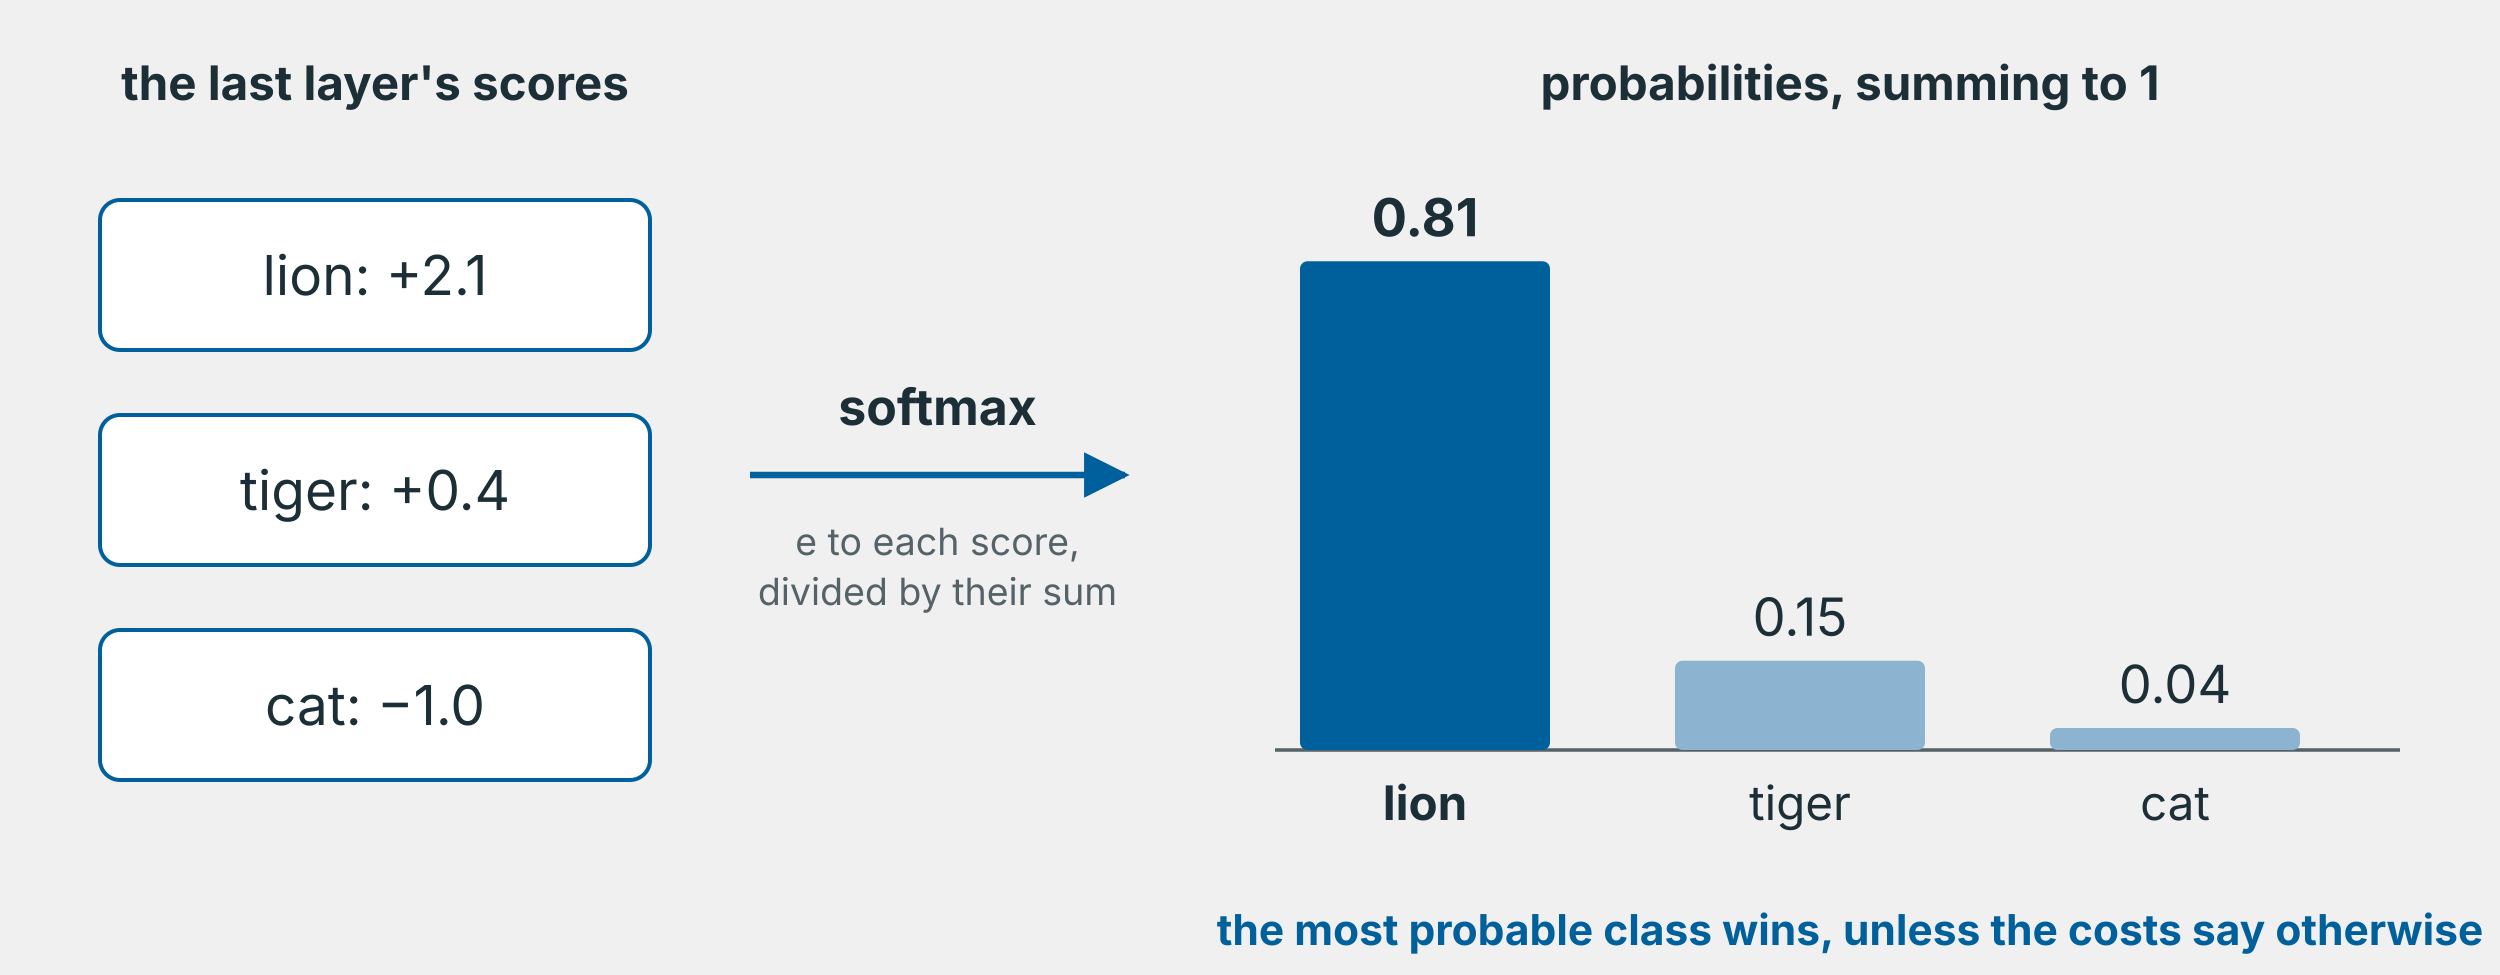
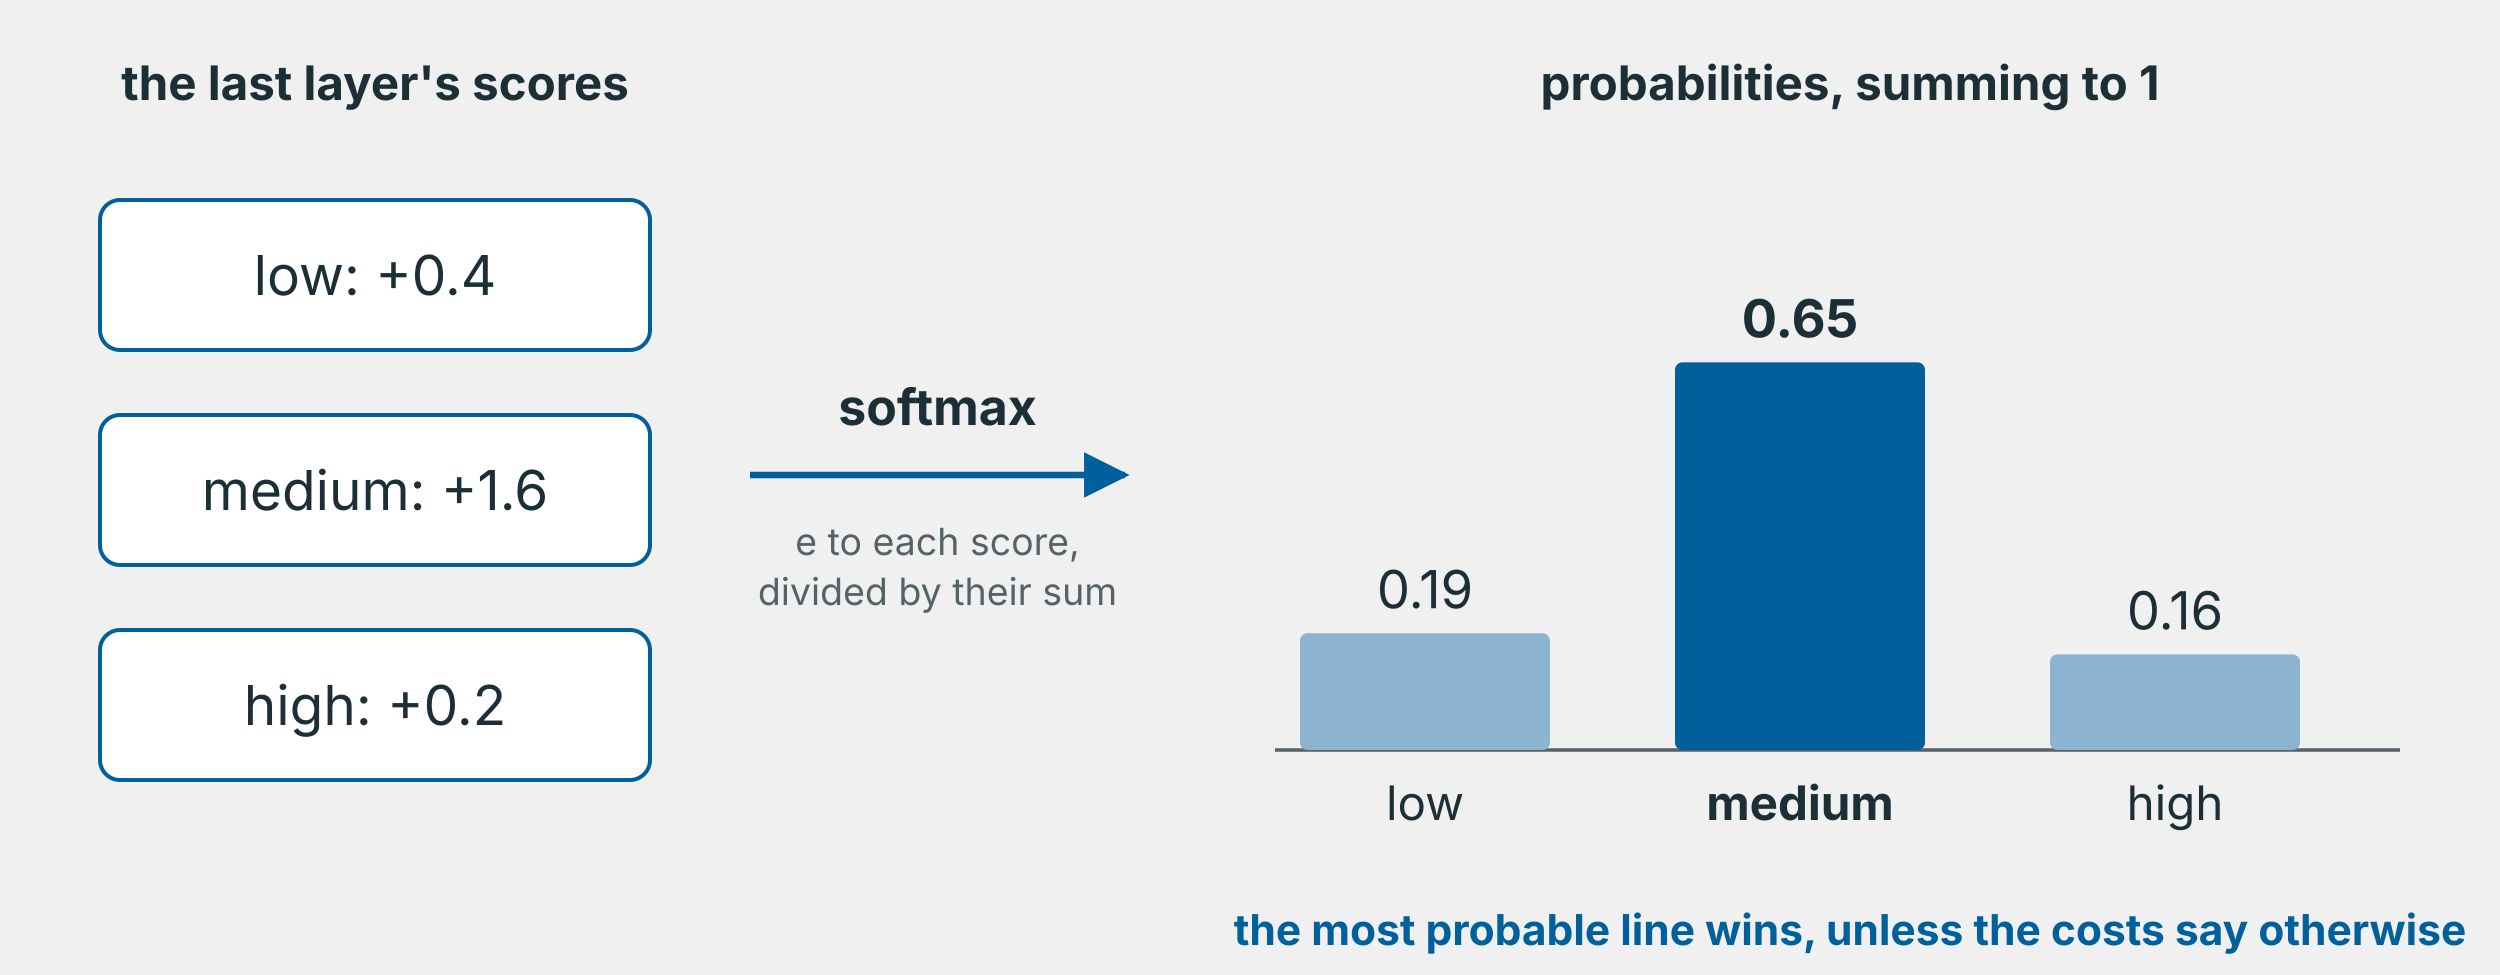
<svg xmlns="http://www.w3.org/2000/svg" viewBox="0 0 1000 390" font-family="Inter, Arimo, Helvetica, sans-serif">
  <defs>
    <marker id="ah" viewBox="0 0 10 10" refX="9" refY="5" markerWidth="7" markerHeight="7" orient="auto-start-reverse">
      <path d="M0,0 L10,5 L0,10 z" fill="#1c2e36" />
    </marker>
    <marker id="ahA" viewBox="0 0 10 10" refX="9" refY="5" markerWidth="7" markerHeight="7" orient="auto-start-reverse">
      <path class="accent-fill" d="M0,0 L10,5 L0,10 z" fill="#00609c" />
    </marker>
  </defs>
  <g data-step="1">
    <text x="150" y="40" font-size="19" font-weight="bold" text-anchor="middle" fill="#1c2e36">the last layer's scores</text>
    <rect class="accent-stroke" x="40" y="80" width="220" height="60" rx="8" fill="#ffffff" stroke="#00609c" stroke-width="1.6" />
-     <text x="150" y="118" font-size="22" font-weight="normal" text-anchor="middle" fill="#1c2e36">lion: +2.1</text>
+     <text x="150" y="118" font-size="22" font-weight="normal" text-anchor="middle" fill="#1c2e36">low: +0.4</text>
    <rect class="accent-stroke" x="40" y="166" width="220" height="60" rx="8" fill="#ffffff" stroke="#00609c" stroke-width="1.6" />
-     <text x="150" y="204" font-size="22" font-weight="normal" text-anchor="middle" fill="#1c2e36">tiger: +0.4</text>
+     <text x="150" y="204" font-size="22" font-weight="normal" text-anchor="middle" fill="#1c2e36">medium: +1.6</text>
    <rect class="accent-stroke" x="40" y="252" width="220" height="60" rx="8" fill="#ffffff" stroke="#00609c" stroke-width="1.6" />
-     <text x="150" y="290" font-size="22" font-weight="normal" text-anchor="middle" fill="#1c2e36">cat: −1.0</text>
+     <text x="150" y="290" font-size="22" font-weight="normal" text-anchor="middle" fill="#1c2e36">high: +0.2</text>
  </g>
  <g data-step="2">
    <line class="accent-stroke" x1="300" y1="190" x2="450" y2="190" stroke="#00609c" stroke-width="2.6" marker-end="url(#ahA)" />
    <text x="375" y="170" font-size="20" font-weight="bold" text-anchor="middle" fill="#1c2e36">softmax</text>
    <text x="375" y="222" font-size="15" font-weight="normal" text-anchor="middle" fill="#556268">e to each score,</text>
    <text x="375" y="242" font-size="15" font-weight="normal" text-anchor="middle" fill="#556268">divided by their sum</text>
    <text x="740" y="40" font-size="19" font-weight="bold" text-anchor="middle" fill="#1c2e36">probabilities, summing to 1</text>
    <line x1="510" y1="300" x2="960" y2="300" stroke="#556268" stroke-width="1.4" />
-     <rect class="accent-fill" x="520" y="104.518" width="100" height="195.482" rx="3" fill="#00609c" />
-     <text x="570" y="94.518" font-size="21" font-weight="bold" text-anchor="middle" fill="#1c2e36">0.81</text>
-     <text x="570" y="328" font-size="19" font-weight="bold" text-anchor="middle" fill="#1c2e36">lion</text>
-     <rect class="accent-a-light-fill" x="670" y="264.289" width="100" height="35.711" rx="3" fill="#8cb3cf" />
-     <text x="720" y="254.289" font-size="21" font-weight="normal" text-anchor="middle" fill="#1c2e36">0.15</text>
-     <text x="720" y="328" font-size="19" font-weight="normal" text-anchor="middle" fill="#1c2e36">tiger</text>
-     <rect class="accent-a-light-fill" x="820" y="291.194" width="100" height="8.806" rx="3" fill="#8cb3cf" />
-     <text x="870" y="281.194" font-size="21" font-weight="normal" text-anchor="middle" fill="#1c2e36">0.04</text>
-     <text x="870" y="328" font-size="19" font-weight="normal" text-anchor="middle" fill="#1c2e36">cat</text>
+     <rect class="accent-a-light-fill" x="520" y="253.297" width="100" height="46.703" rx="3" fill="#8cb3cf" />
+     <text x="570" y="243.297" font-size="21" font-weight="normal" text-anchor="middle" fill="#1c2e36">0.19</text>
+     <text x="570" y="328" font-size="19" font-weight="normal" text-anchor="middle" fill="#1c2e36">low</text>
+     <rect class="accent-fill" x="670" y="144.94" width="100" height="155.06" rx="3" fill="#00609c" />
+     <text x="720" y="134.94" font-size="21" font-weight="bold" text-anchor="middle" fill="#1c2e36">0.65</text>
+     <text x="720" y="328" font-size="19" font-weight="bold" text-anchor="middle" fill="#1c2e36">medium</text>
+     <rect class="accent-a-light-fill" x="820" y="261.763" width="100" height="38.237" rx="3" fill="#8cb3cf" />
+     <text x="870" y="251.763" font-size="21" font-weight="normal" text-anchor="middle" fill="#1c2e36">0.16</text>
+     <text x="870" y="328" font-size="19" font-weight="normal" text-anchor="middle" fill="#1c2e36">high</text>
  </g>
  <g data-step="3">
-     <text class="accent-fill" x="740" y="378" font-size="17" font-weight="bold" text-anchor="middle" fill="#00609c">the most probable class wins, unless the costs say otherwise</text>
+     <text class="accent-fill" x="740" y="378" font-size="17" font-weight="bold" text-anchor="middle" fill="#00609c">the most probable line wins, unless the costs say otherwise</text>
  </g>
</svg>
